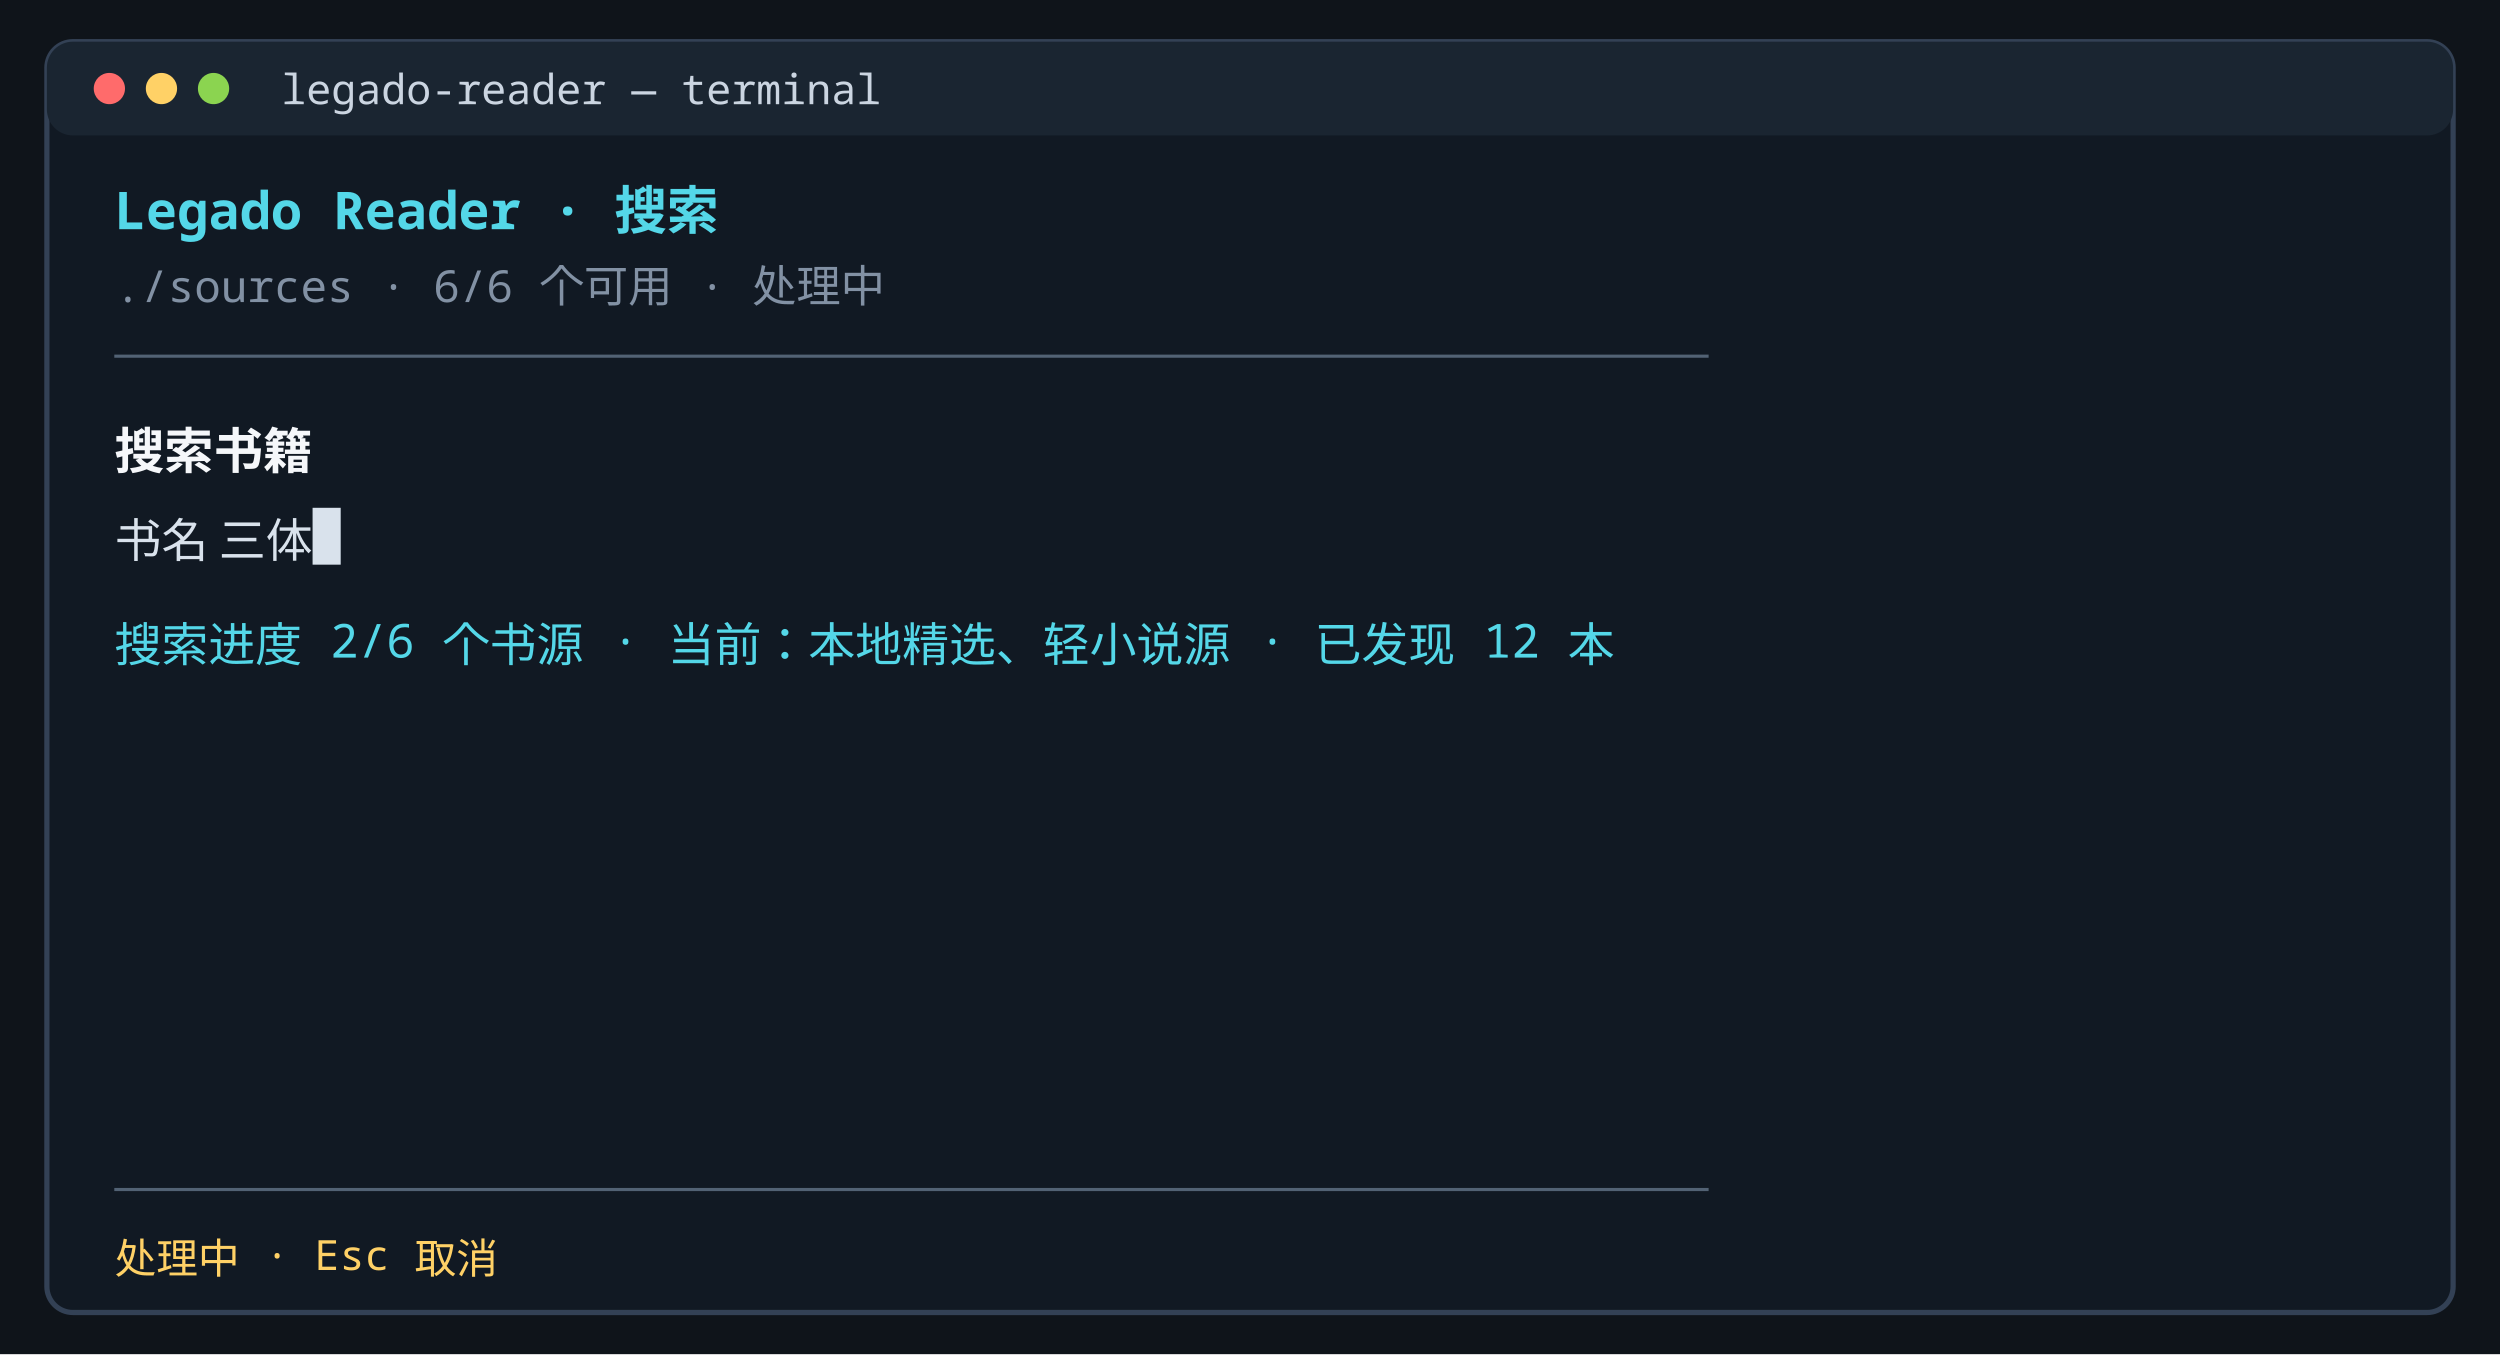
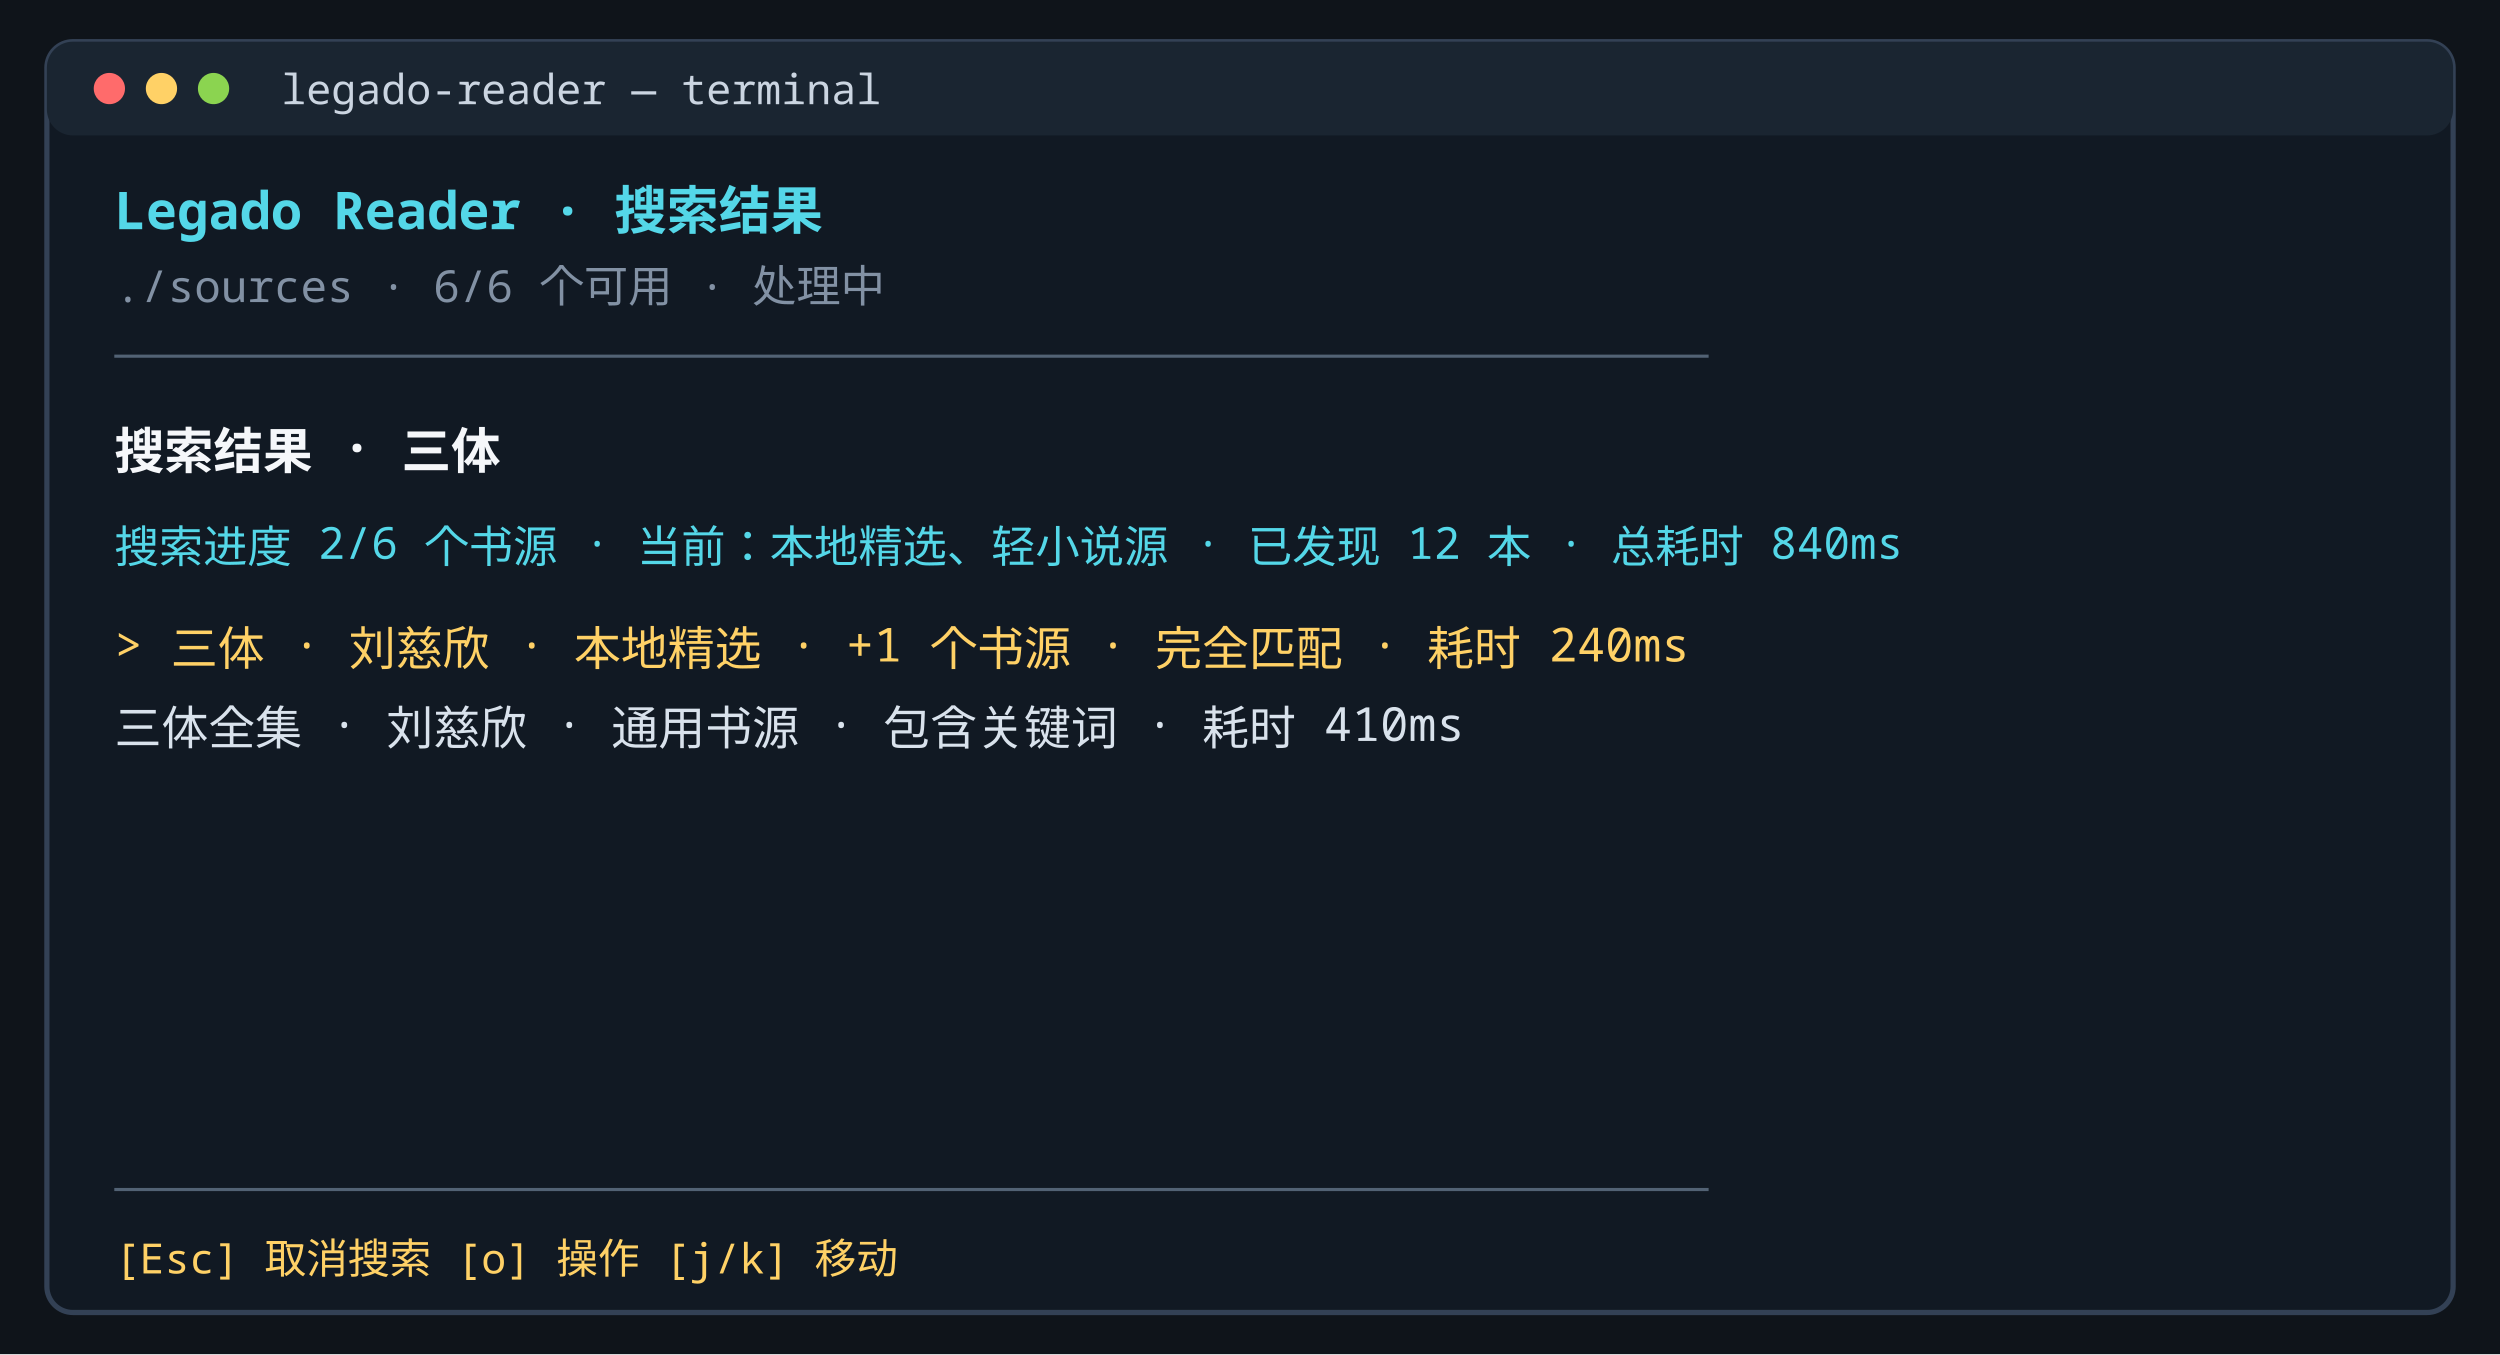
<svg xmlns="http://www.w3.org/2000/svg" width="960" height="520" viewBox="0 0 960 520" role="img" aria-labelledby="title desc">
  <rect width="960" height="520" fill="#0f141a" />
  <rect x="18" y="16" width="924" height="488" rx="10" fill="#111923" stroke="#334155" stroke-width="2" />
  <rect x="18" y="16" width="924" height="36" rx="10" fill="#1a2531" />
  <circle cx="42" cy="34" r="6" fill="#ff6b6b" />
  <circle cx="62" cy="34" r="6" fill="#ffd166" />
  <circle cx="82" cy="34" r="6" fill="#8bd450" />
  <text x="108" y="40" fill="#cbd5e1" font-family="SFMono-Regular,Menlo,Consolas,'Noto Sans Mono',monospace" font-size="16">legado-reader — terminal</text>
-   <text x="44" y="88" fill="#54d7e8" font-family="SFMono-Regular,Menlo,Consolas,'Noto Sans Mono',monospace" font-size="20" font-weight="700">Legado Reader  ·  搜索</text>
+   <text x="44" y="88" fill="#54d7e8" font-family="SFMono-Regular,Menlo,Consolas,'Noto Sans Mono',monospace" font-size="20" font-weight="700">Legado Reader  ·  搜索结果</text>
  <text x="44" y="116" fill="#8291a4" font-family="SFMono-Regular,Menlo,Consolas,'Noto Sans Mono',monospace" font-size="17">./sources · 6/6 个可用 · 处理中</text>
  <text x="44" y="143" fill="#526274" font-family="SFMono-Regular,Menlo,Consolas,'Noto Sans Mono',monospace" font-size="17">────────────────────────────────────────────────────────────</text>
-   <text x="44" y="180" fill="#f5f7fa" font-family="SFMono-Regular,Menlo,Consolas,'Noto Sans Mono',monospace" font-size="19" font-weight="700">搜索书籍</text>
-   <text x="44" y="214" fill="#d9e2ec" font-family="SFMono-Regular,Menlo,Consolas,'Noto Sans Mono',monospace" font-size="18">书名  三体█</text>
-   <text x="44" y="254" fill="#54d7e8" font-family="SFMono-Regular,Menlo,Consolas,'Noto Sans Mono',monospace" font-size="18">搜索进度 2/6 个书源 · 当前：本地精选、轻小说源 · 已发现 12 本</text>
+   <text x="44" y="180" fill="#f5f7fa" font-family="SFMono-Regular,Menlo,Consolas,'Noto Sans Mono',monospace" font-size="19" font-weight="700">搜索结果 · 三体</text>
+   <text x="44" y="216" fill="#54d7e8" font-family="SFMono-Regular,Menlo,Consolas,'Noto Sans Mono',monospace" font-size="17">搜索进度 2/6 个书源 · 当前：本地精选、轻小说源 · 已发现 12 本 · 总耗时 840ms</text>
+   <text x="44" y="254" fill="#ffd166" font-family="SFMono-Regular,Menlo,Consolas,'Noto Sans Mono',monospace" font-size="18">&gt; 三体 · 刘慈欣 · 本地精选 · +1 个书源 · 完全匹配 · 耗时 240ms</text>
+   <text x="44" y="286" fill="#d9e2ec" font-family="SFMono-Regular,Menlo,Consolas,'Noto Sans Mono',monospace" font-size="18">  三体全集 · 刘慈欣 · 通用书源 · 包含关键词 · 耗时 410ms</text>
  <text x="44" y="463" fill="#526274" font-family="SFMono-Regular,Menlo,Consolas,'Noto Sans Mono',monospace" font-size="17">────────────────────────────────────────────────────────────</text>
-   <text x="44" y="489" fill="#ffd166" font-family="SFMono-Regular,Menlo,Consolas,'Noto Sans Mono',monospace" font-size="16">处理中 · Esc 取消</text>
+   <text x="44" y="489" fill="#ffd166" font-family="SFMono-Regular,Menlo,Consolas,'Noto Sans Mono',monospace" font-size="16">[Esc] 取消搜索  [o] 操作  [j/k] 移动</text>
</svg>
